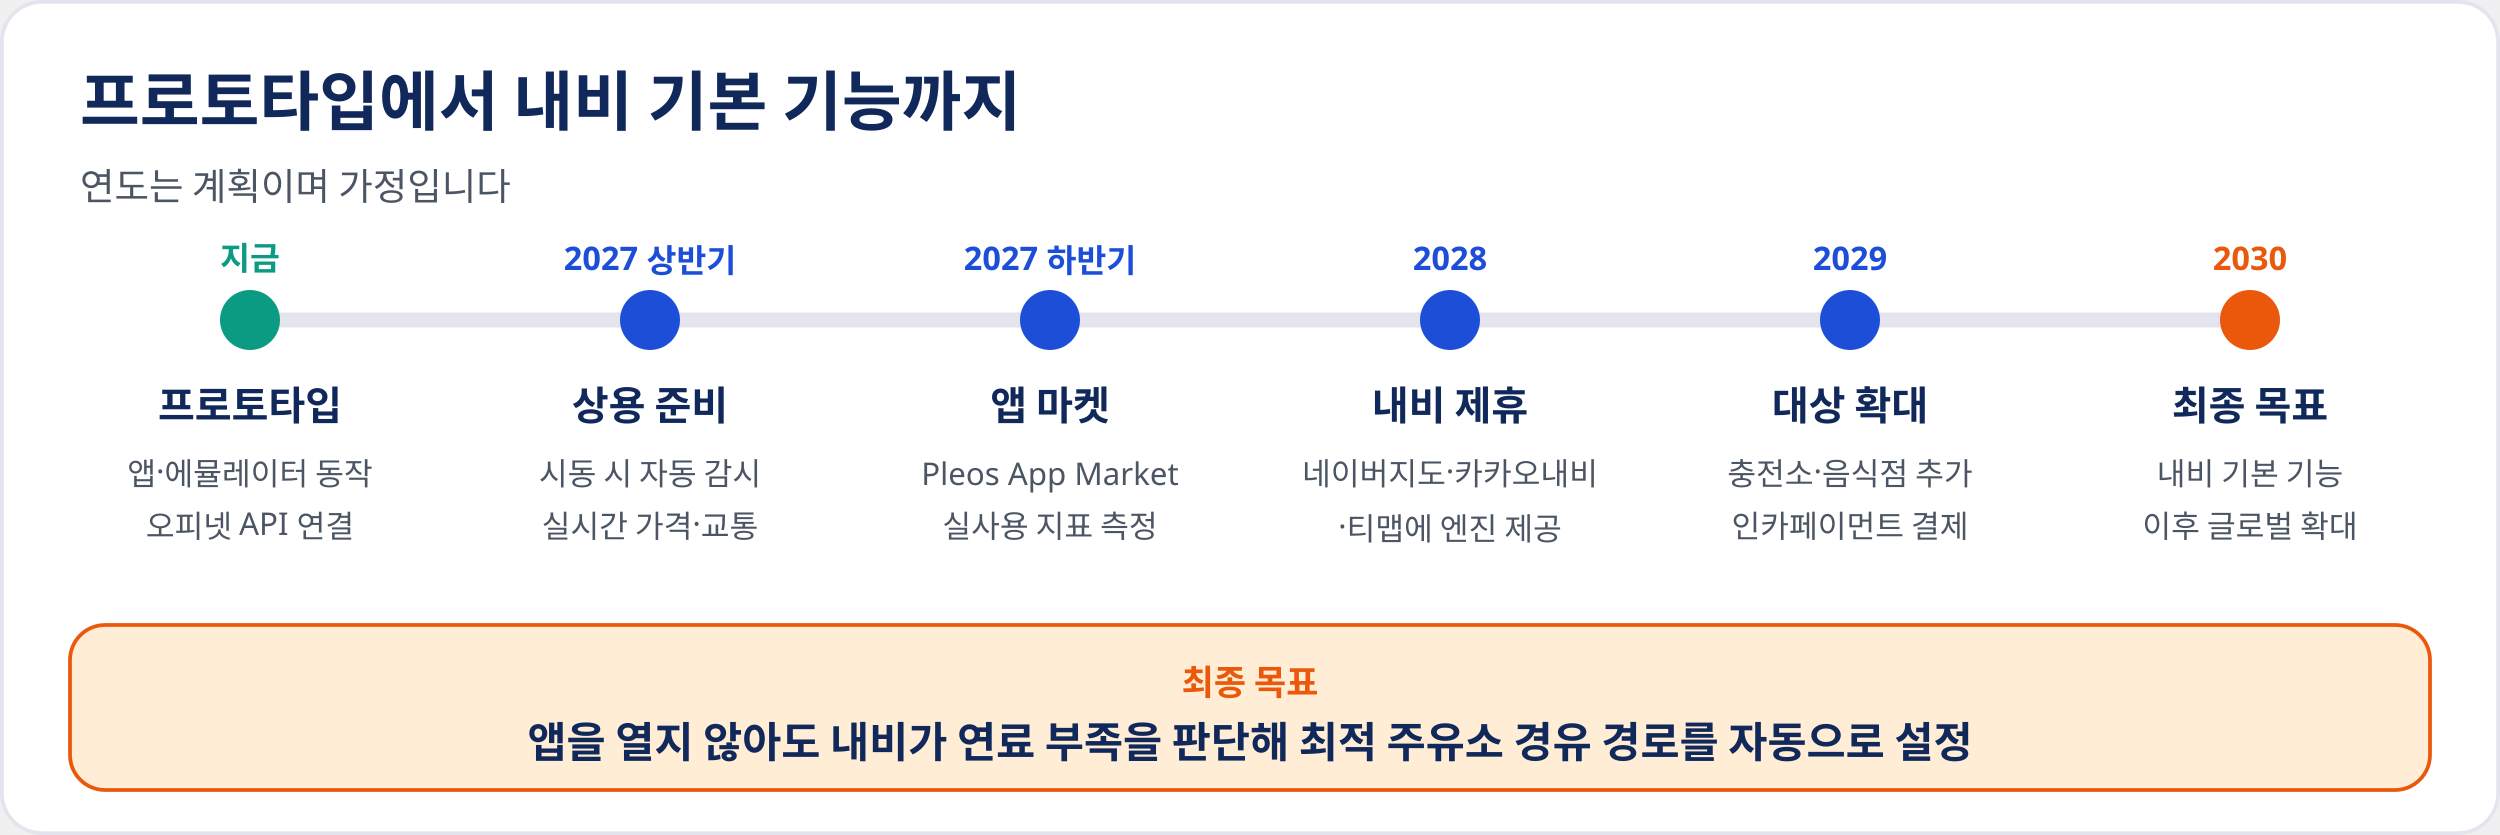
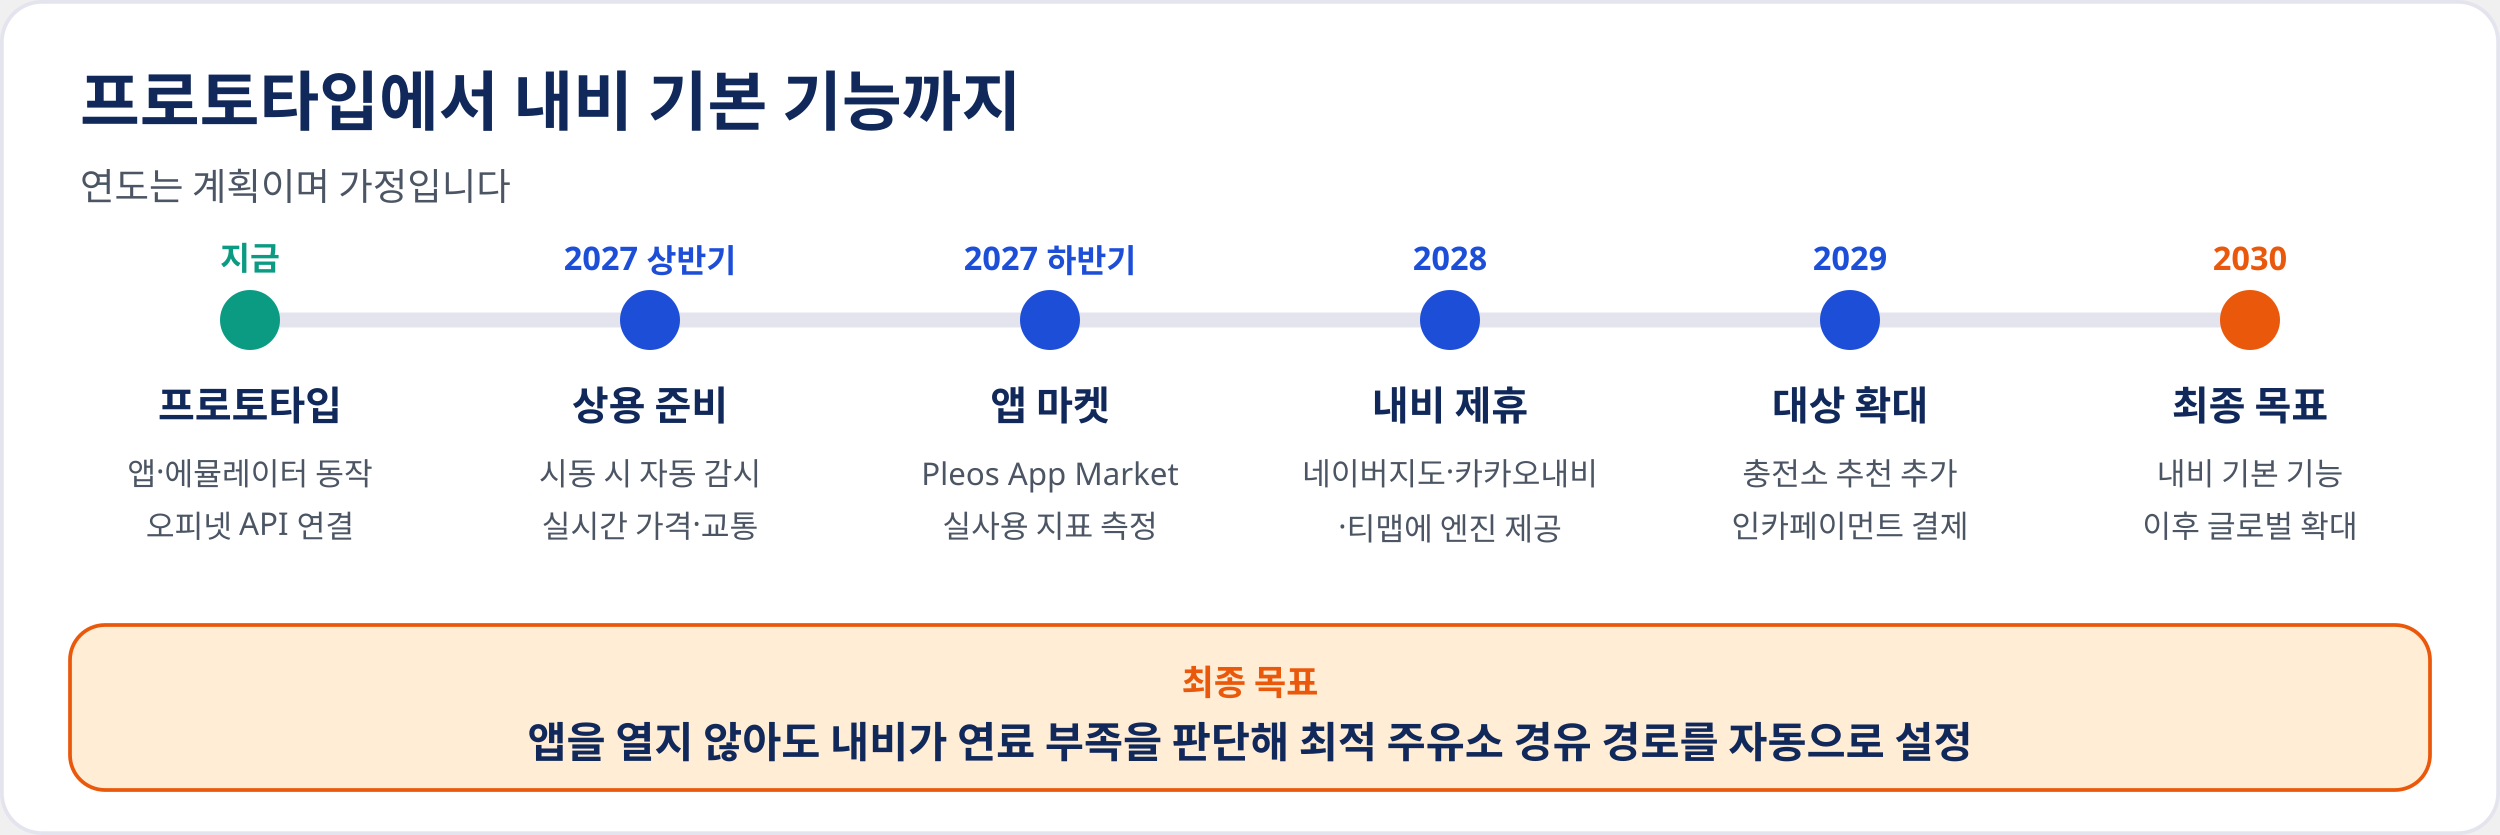
<svg xmlns="http://www.w3.org/2000/svg" viewBox="0 0 1000 334" width="1000" height="334" font-family="Apple SD Gothic Neo, Noto Sans KR, Malgun Gothic, sans-serif" font-size="15">
  <rect x="0.75" y="0.75" width="998.5" height="332.5" rx="16" fill="#FFFFFF" stroke="#E3E4EE" stroke-width="1.5" />
  <text x="32" y="50" font-size="26" fill="#10285A" font-weight="800" text-anchor="start">프로토타입에서 내비 기본 기능까지</text>
  <text x="32" y="80" font-size="15" fill="#4B5563" font-weight="400" text-anchor="start">연도는 계획이며 가정입니다</text>
  <line x1="100" y1="128" x2="900" y2="128" stroke="#E3E4EE" stroke-width="6" />
  <circle cx="100" cy="128" r="12" fill="#0B9B83" />
  <text x="100" y="108" font-size="13" fill="#0B9B83" font-weight="700" text-anchor="middle">지금</text>
  <text x="100" y="168" font-size="16" fill="#10285A" font-weight="800" text-anchor="middle">프로토타입</text>
  <text x="100" y="194" font-size="12.5" fill="#4B5563" font-weight="400" text-anchor="middle">앱·에뮬레이터 동작</text>
  <text x="100" y="215" font-size="12.5" fill="#4B5563" font-weight="400" text-anchor="middle">오피넷 API 연결</text>
  <circle cx="260" cy="128" r="12" fill="#1D4ED8" />
  <text x="260" y="108" font-size="13" fill="#1D4ED8" font-weight="700" text-anchor="middle">2027 상반기</text>
  <text x="260" y="168" font-size="16" fill="#10285A" font-weight="800" text-anchor="middle">상용 준비</text>
  <text x="260" y="194" font-size="12.5" fill="#4B5563" font-weight="400" text-anchor="middle">시동 시 자동 감시</text>
  <text x="260" y="215" font-size="12.5" fill="#4B5563" font-weight="400" text-anchor="middle">실시간 가격·교통</text>
  <circle cx="420" cy="128" r="12" fill="#1D4ED8" />
  <text x="420" y="108" font-size="13" fill="#1D4ED8" font-weight="700" text-anchor="middle">2027 하반기</text>
  <text x="420" y="168" font-size="16" fill="#10285A" font-weight="800" text-anchor="middle">앱 마켓</text>
  <text x="420" y="194" font-size="12.5" fill="#4B5563" font-weight="400" text-anchor="middle">Pleos App Market</text>
  <text x="420" y="215" font-size="12.5" fill="#4B5563" font-weight="400" text-anchor="middle">실사용 지표 측정</text>
  <circle cx="580" cy="128" r="12" fill="#1D4ED8" />
  <text x="580" y="108" font-size="13" fill="#1D4ED8" font-weight="700" text-anchor="middle">2028</text>
  <text x="580" y="168" font-size="16" fill="#10285A" font-weight="800" text-anchor="middle">내비 제휴</text>
  <text x="580" y="194" font-size="12.5" fill="#4B5563" font-weight="400" text-anchor="middle">네이버지도·카카오내비</text>
  <text x="580" y="215" font-size="12.5" fill="#4B5563" font-weight="400" text-anchor="middle">·티맵에 엔진 제공</text>
  <circle cx="740" cy="128" r="12" fill="#1D4ED8" />
  <text x="740" y="108" font-size="13" fill="#1D4ED8" font-weight="700" text-anchor="middle">2029</text>
  <text x="740" y="168" font-size="16" fill="#10285A" font-weight="800" text-anchor="middle">대상 확대</text>
-   <text x="740" y="194" font-size="12.5" fill="#4B5563" font-weight="400" text-anchor="middle">충전소·음식점 추가</text>
+   <text x="740" y="194" font-size="12.5" fill="#4B5563" font-weight="400" text-anchor="middle">충전소 추천 추가</text>
  <text x="740" y="215" font-size="12.5" fill="#4B5563" font-weight="400" text-anchor="middle">인카페이먼트 결제</text>
  <circle cx="900" cy="128" r="12" fill="#EA580C" />
  <text x="900" y="108" font-size="13" fill="#EA580C" font-weight="700" text-anchor="middle">2030</text>
  <text x="900" y="168" font-size="16" fill="#10285A" font-weight="800" text-anchor="middle">최종 목표</text>
  <text x="900" y="194" font-size="12.5" fill="#4B5563" font-weight="400" text-anchor="middle">내비 기본 기능</text>
  <text x="900" y="215" font-size="12.5" fill="#4B5563" font-weight="400" text-anchor="middle">이후 글로벌 확대</text>
  <rect x="28" y="250" width="944" height="66" rx="14" fill="#FFEDD5" stroke="#EA580C" stroke-width="1.5" />
  <text x="500" y="278" font-size="14" fill="#EA580C" font-weight="800" text-anchor="middle">최종 목표</text>
  <text x="500" y="303" font-size="17" fill="#10285A" font-weight="700" text-anchor="middle">앱을 열지 않아도 내비가 연료 부족을 판단해 최적 주유소 경유 경로를 자동으로 설정</text>
</svg>
